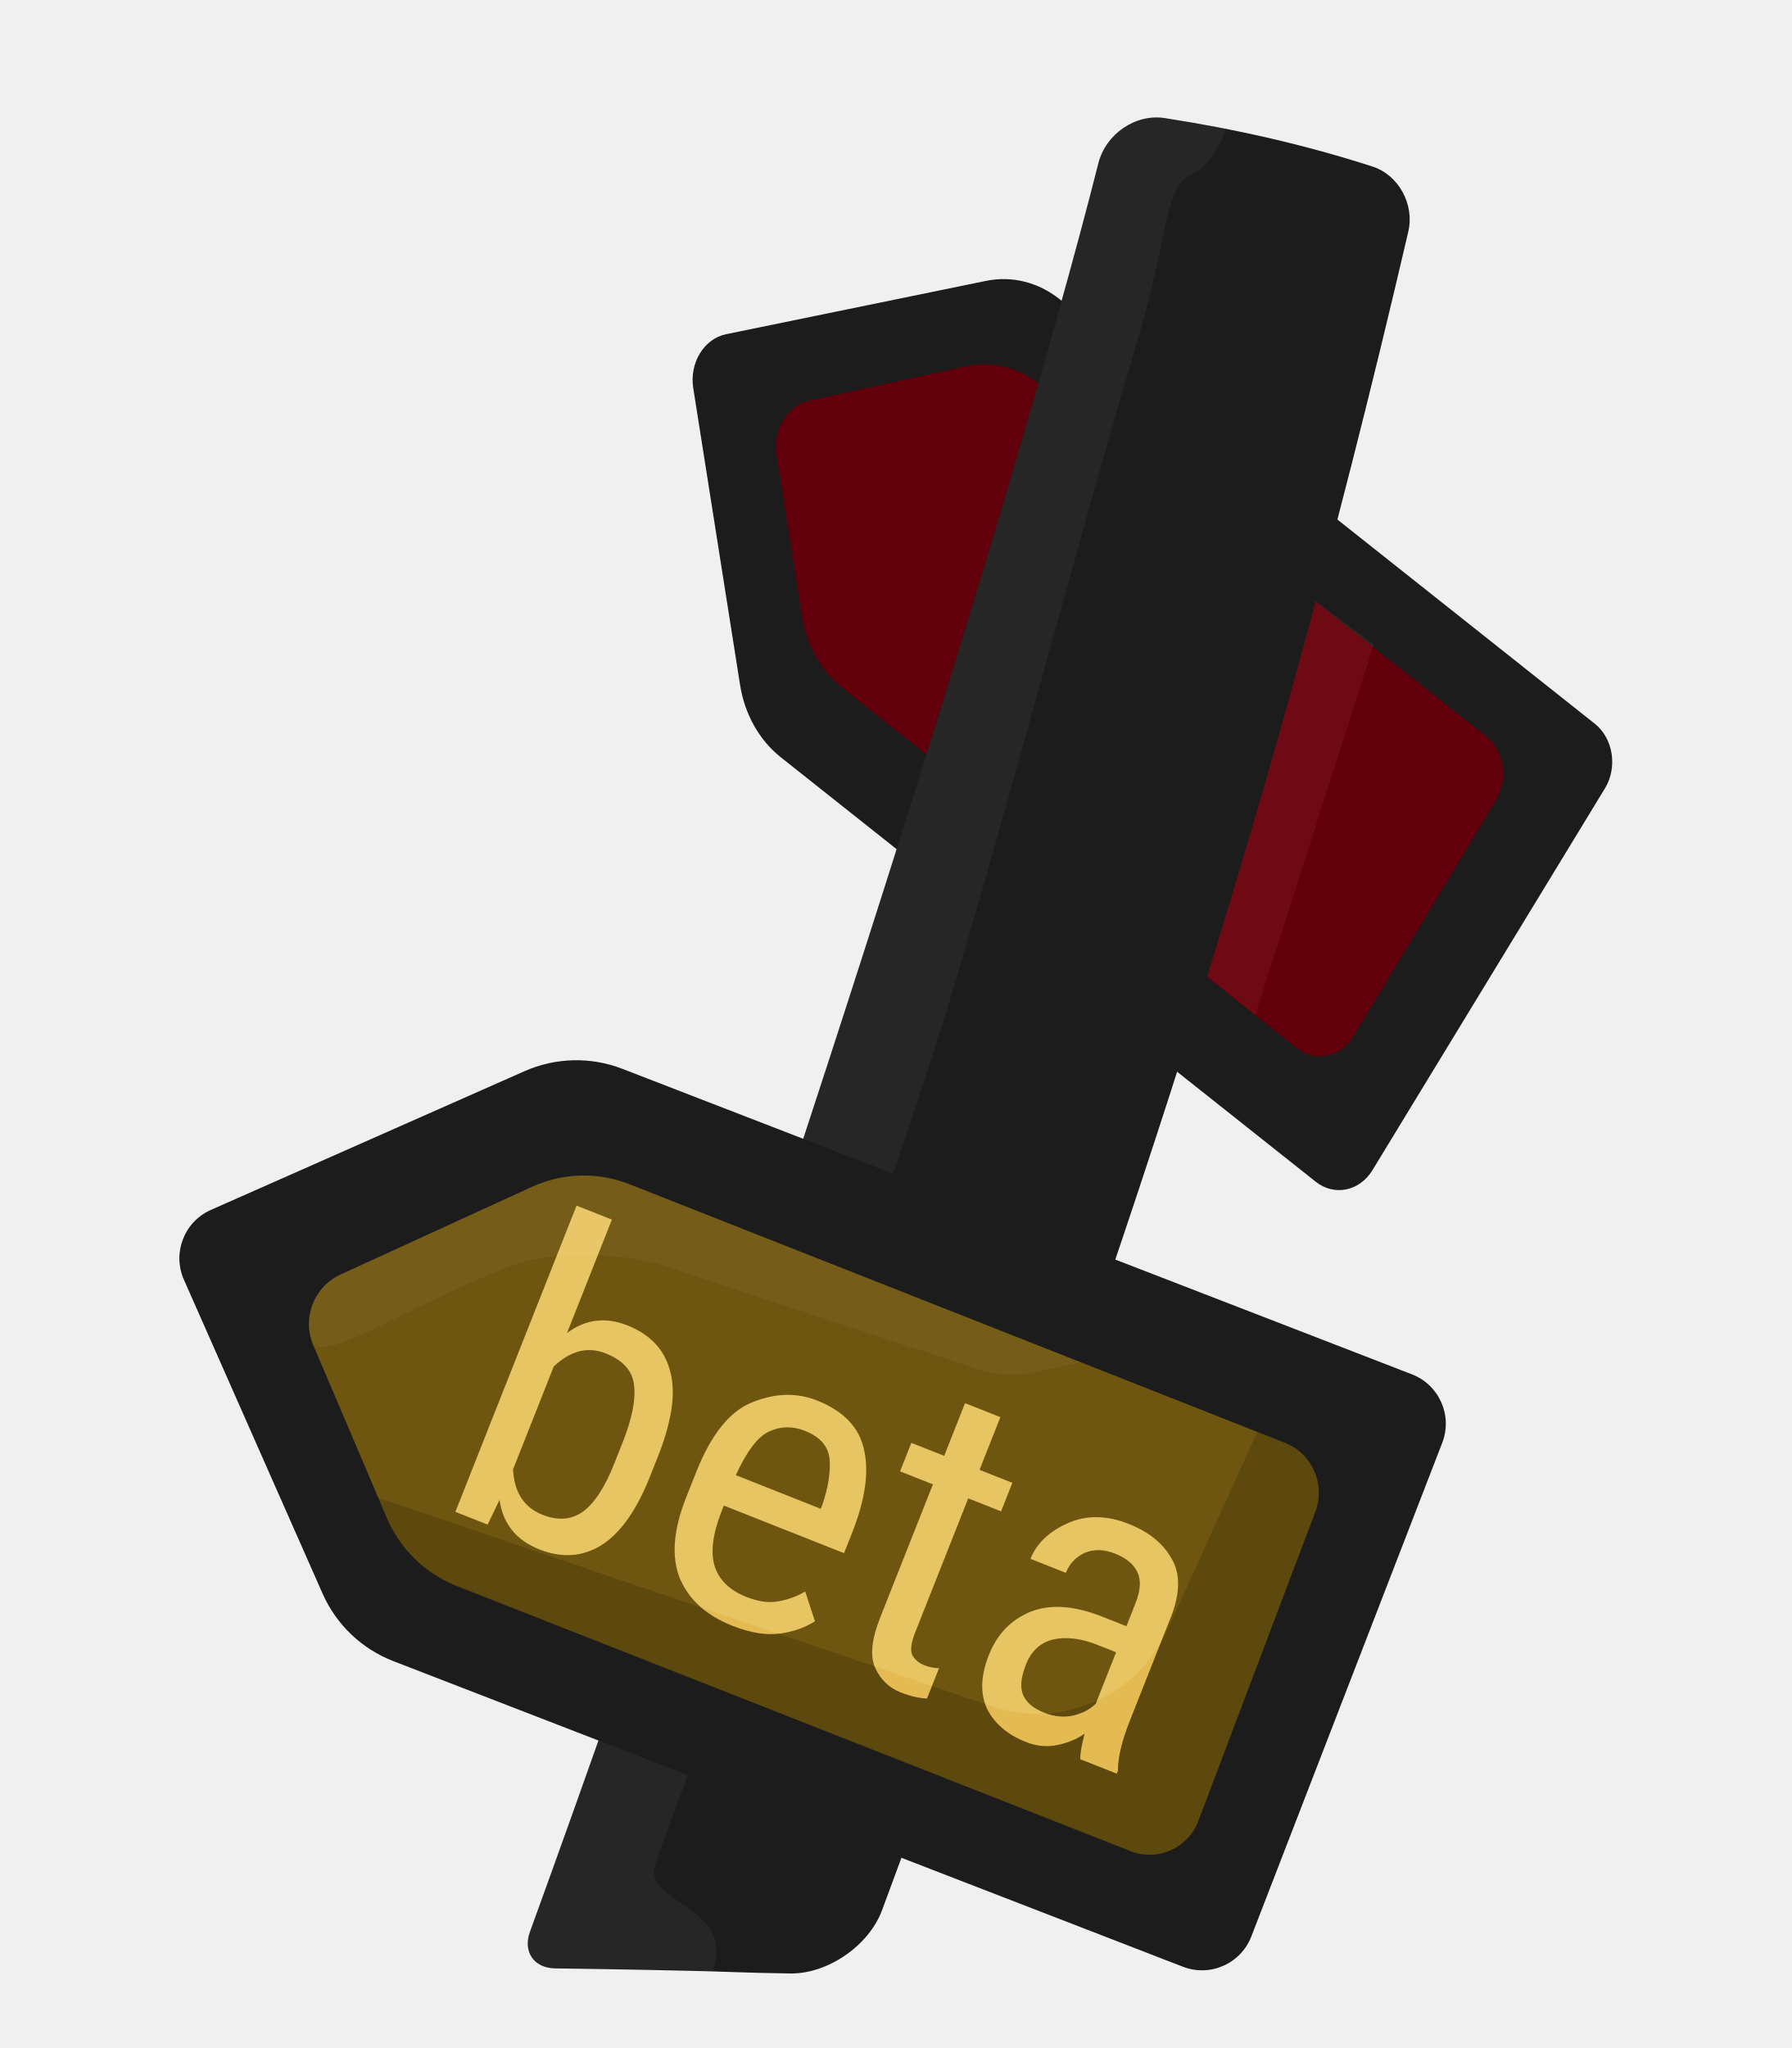
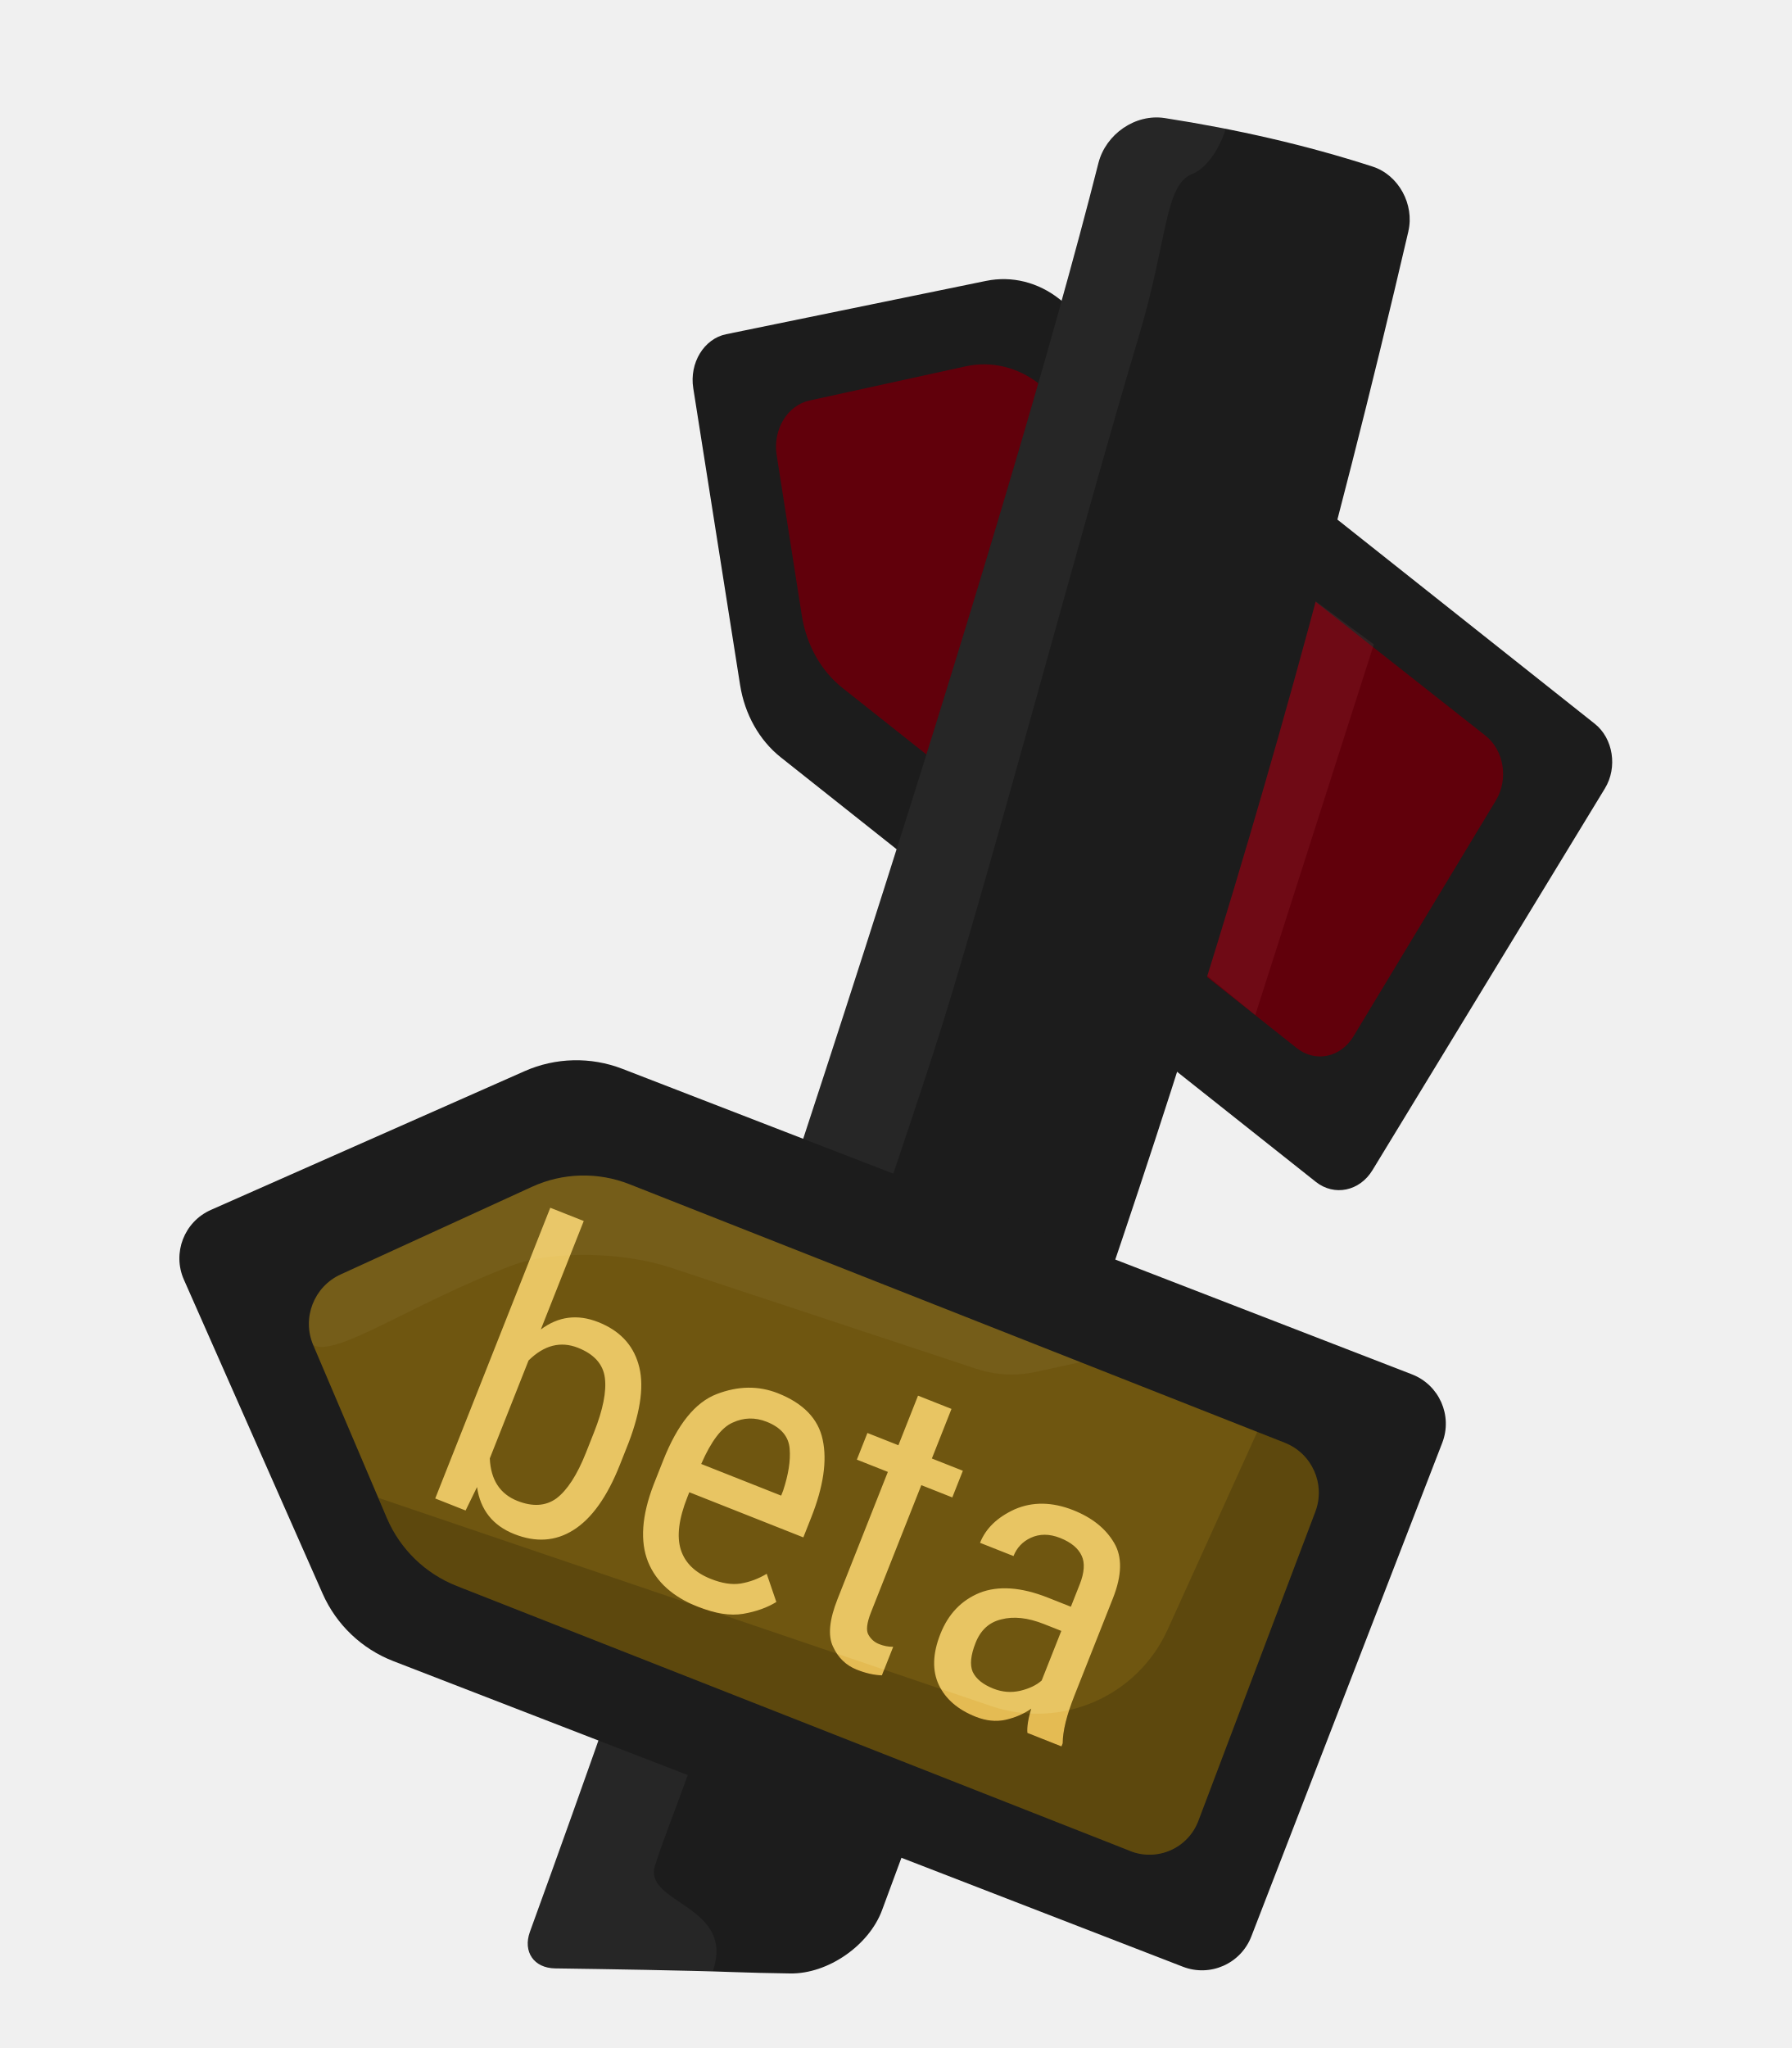
- <svg xmlns="http://www.w3.org/2000/svg" width="42" height="48" shape-rendering="auto" version="1.1" viewBox="0 0 42 48">
-   <g transform="translate(-44.414)">
-     <g transform="matrix(-.603 -.54606 .47847 -.68819 79.885 38.809)">
-       <path d="m33.315 19.769c0.793-0.05 1.533-0.413 2.058-1.009l5.318-6.036c0.453-0.514 0.403-1.298-0.111-1.75l-6.038-5.316c-0.596-0.525-1.376-0.791-2.169-0.741l-5.436 0.345-9.894 0.627-4.475 0.284c-0.684 0.043-1.203 0.633-1.159 1.316l0.785 12.379c0.043 0.684 0.633 1.203 1.316 1.159" fill="#1c1c1c" />
-       <path transform="matrix(1.2403 0 0 1.2403 -4.3022 -3.418)" d="m15.752 9.695 13.557-0.865a2.41 2.41 18.886 0 1 1.748 0.598l2.632 2.322a1.012 1.012 86.074 0 1 0.097 1.419l-2.55 2.962a2.387 2.387 153.46 0 1-1.65 0.824l-13.284 0.884a1.001 1.001 41.167 0 1-1.065-0.931l-0.415-6.151a0.996 0.996 131.25 0 1 0.931-1.061z" fill="#61000b" style="paint-order:stroke fill markers" />
+ <svg xmlns="http://www.w3.org/2000/svg" width="42" height="48" viewBox="0 0 42 48" version="1.1" id="svg55" shape-rendering="auto">
+   <defs id="defs52">
+     </defs>
+   <g id="g1" transform="translate(-44.41403)">
+     <g id="g9-1-3" style="display:inline" transform="matrix(-0.6030044,-0.5460571,0.4784651,-0.6881899,79.88525,38.80942)">
+       <path style="display:inline;fill:#1c1c1c;stroke:none;stroke-width:0.868;stroke-dasharray:none" d="m 33.315,19.769 c 0.793,-0.05 1.533,-0.413 2.058,-1.009 l 5.318,-6.036 c 0.453,-0.514 0.403,-1.298 -0.111,-1.75 L 34.541,5.658 C 33.945,5.133 33.165,4.866 32.373,4.916 L 26.936,5.261 17.043,5.888 12.568,6.172 c -0.684,0.043 -1.203,0.633 -1.159,1.316 l 0.785,12.379 c 0.043,0.684 0.633,1.203 1.316,1.159" id="path28-8-7" />
+       <path style="display:inline;fill:#61000b;fill-opacity:1;stroke:none;stroke-width:3.5;stroke-linecap:round;stroke-linejoin:round;stroke-dasharray:none;stroke-opacity:1;paint-order:stroke fill markers" d="M 15.752,9.695 29.308,8.83 a 2.41,2.41 18.886 0 1 1.748,0.598 l 2.632,2.322 a 1.012,1.012 86.074 0 1 0.097,1.419 L 31.236,16.131 a 2.387,2.387 153.461 0 1 -1.65,0.824 L 16.301,17.839 A 1.001,1.001 41.167 0 1 15.236,16.907 L 14.821,10.756 a 0.996,0.996 131.245 0 1 0.931,-1.061 z" id="path14-7-5" transform="matrix(1.240344,0,0,1.240344,-4.302151,-3.417972)" />
    </g>
-     <path d="m73.841 23.791 2.78-8.69-2.095-1.551-2.341 8.891z" fill="#ff747f" fill-opacity=".089" stroke-dasharray="66.667, 43.333" stroke-linecap="round" stroke-linejoin="round" stroke-width="33.333" />
-     <g transform="translate(39)">
-       <g transform="rotate(17.752 19.627 44.904)">
-         <path d="m25.497 1.568c1.248 15.361 0.917 26.525 0.246 41.239-0.04 0.881-0.754 1.811-1.598 2.067-0.451 0.137-0.927 0.278-1.318 0.387-0.952 0.265-2.855 0.841-3.966 1.18-0.476 0.145-0.844-0.139-0.825-0.636 0.599-15.359 0.593-34.915 0.053-43.541-0.044-0.699 0.468-1.373 1.16-1.482 1.663-0.261 3.325-0.408 4.987-0.403 0.643 0.002 1.208 0.548 1.26 1.188z" fill="#1c1c1c" style="paint-order:normal" />
-         <path d="m19.25 0.783c-0.692 0.109-1.204 0.783-1.16 1.482 0.54 8.626 0.544 28.182-0.055 43.541-0.019 0.497 0.366 0.751 0.854 0.661 0.412 0.002 2.224-0.821 3.51-1.077 0.054-1.661-2.041-1.014-2.044-1.959-0.002-0.793 0.091-1.754 0.126-3.723 0.07-3.938 0.264-12.515 0.281-16.365s-0.444-12.677-0.535-17.494c-0.045-2.408-0.509-3.572 0.034-4.017 0.326-0.267 0.432-0.878 0.425-1.247-0.425 0.056-1.1 0.143-1.437 0.196z" fill="#9c9c9c" fill-opacity=".082" style="mix-blend-mode:lighten" />
+     <path style="fill:#ff747f;fill-opacity:0.089;stroke-width:33.333;stroke-linecap:round;stroke-linejoin:round;stroke-dasharray:66.667, 43.333;opacity:1" d="M 73.841,23.791 76.621,15.102 74.526,13.551 72.185,22.442 Z" id="path1" />
+     <g id="g2" style="display:inline" transform="translate(39)">
+       <g id="g11" style="display:inline" transform="rotate(17.75234,19.62718,44.90398)">
+         <path id="rect3-6-7-5-0-6" style="display:inline;opacity:1;fill:#1c1c1c;fill-opacity:1;stroke:none;stroke-width:3;stroke-linecap:round;stroke-linejoin:round;stroke-dasharray:none;paint-order:normal" d="m 25.497,1.568 c 1.248,15.361 0.917,26.525 0.246,41.239 -0.04,0.881 -0.754,1.811 -1.598,2.067 -0.451,0.137 -0.927,0.278 -1.318,0.387 -0.952,0.265 -2.855,0.841 -3.966,1.18 -0.476,0.145 -0.844,-0.139 -0.825,-0.636 0.599,-15.359 0.593,-34.915 0.053,-43.541 -0.044,-0.699 0.468,-1.373 1.16,-1.482 1.663,-0.261 3.325,-0.408 4.987,-0.403 0.643,0.002 1.208,0.548 1.26,1.188 z" />
+         <path id="rect3-6-7-5-0-6-7" style="display:inline;opacity:1;mix-blend-mode:lighten;fill:#9c9c9c;fill-opacity:0.082;stroke:none;stroke-width:0.1;stroke-dasharray:none" d="m 19.25,0.783 c -0.692,0.109 -1.204,0.783 -1.16,1.482 0.54,8.626 0.544,28.182 -0.055,43.541 -0.019,0.497 0.366,0.751 0.854,0.661 0.412,0.002 2.224,-0.821 3.51,-1.077 0.054,-1.661 -2.041,-1.014 -2.044,-1.959 -0.002,-0.793 0.091,-1.754 0.126,-3.723 C 20.552,35.771 20.746,27.193 20.763,23.344 20.78,19.494 20.319,10.667 20.229,5.85 20.183,3.442 19.72,2.278 20.262,1.833 20.588,1.566 20.694,0.955 20.687,0.586 20.262,0.643 19.587,0.73 19.25,0.783 Z" />
      </g>
-       <g transform="rotate(17.752 11.964 57.933)">
-         <path d="m9.596 24.165c-0.793-0.047-1.572 0.223-2.166 0.75l-6.013 5.34c-0.512 0.455-0.559 1.239-0.104 1.751l5.34 6.016c0.527 0.594 1.269 0.954 2.062 1.001l19.811 1.178c0.684 0.041 1.271-0.48 1.312-1.164l0.735-12.384c0.041-0.684-0.481-1.271-1.165-1.312l-1.969-0.117z" fill="#1c1c1c" />
-         <path transform="matrix(-1.2306 -.155 .155 -1.2306 44.027 51.899)" d="m15.399 9.36 13.656-0.825a2.388 2.388 19.27 0 1 1.741 0.609l2.637 2.374a1.027 1.027 86.232 0 1 0.094 1.43l-2.582 3.027a2.349 2.349 153.53 0 1-1.647 0.82l-13.295 0.791a1.014 1.014 41.197 0 1-1.071-0.938l-0.458-6.231a0.987 0.987 131.17 0 1 0.925-1.058z" fill="#6f5610" style="paint-order:stroke fill markers" />
-         <text transform="rotate(3.8427)" x="10.703" y="34.566" fill="#e8c563" fill-opacity=".089" font-size="10.301px" stroke-dasharray="57.226, 37.197" stroke-linecap="round" stroke-linejoin="round" stroke-width="28.613" xml:space="preserve">
-           <tspan x="10.703" y="34.566" fill="#e8c563" fill-opacity="1" font-family="'Roboto Condensed'" font-size="10.301px" stroke-width="28.613" style="font-variant-caps:normal;font-variant-east-asian:normal;font-variant-ligatures:normal;font-variant-numeric:normal">beta</tspan>
+       <g id="g10" style="display:inline" transform="rotate(17.75234,11.96417,57.93319)">
+         <path style="display:inline;fill:#1c1c1c;stroke:none;stroke-width:0.868;stroke-dasharray:none" d="M 9.596,24.165 C 8.803,24.118 8.024,24.388 7.43,24.915 l -6.013,5.34 c -0.512,0.455 -0.559,1.239 -0.104,1.751 l 5.34,6.016 c 0.527,0.594 1.269,0.954 2.062,1.001 l 19.811,1.178 c 0.684,0.041 1.271,-0.48 1.312,-1.164 l 0.735,-12.384 c 0.041,-0.684 -0.481,-1.271 -1.165,-1.312 l -1.969,-0.117 z" id="rect3-6-7-5" />
+         <path style="display:inline;fill:#6f5610;fill-opacity:1;stroke:none;stroke-width:3.5;stroke-linecap:round;stroke-linejoin:round;stroke-dasharray:none;stroke-opacity:1;paint-order:stroke fill markers" d="M 15.399,9.36 29.055,8.535 a 2.388,2.388 19.27 0 1 1.741,0.609 l 2.637,2.374 a 1.027,1.027 86.232 0 1 0.094,1.43 l -2.582,3.027 a 2.349,2.349 153.531 0 1 -1.647,0.82 L 16.003,17.586 a 1.014,1.014 41.197 0 1 -1.071,-0.938 l -0.458,-6.231 a 0.987,0.987 131.172 0 1 0.925,-1.058 z" id="path14-1" transform="matrix(-1.23062,-0.1549998,0.1549998,-1.23062,44.02669,51.89927)" />
+         <text xml:space="preserve" style="font-size:9.759px;display:inline;fill:#e8c563;fill-opacity:0.089;stroke-width:27.109;stroke-linecap:round;stroke-linejoin:round;stroke-dasharray:54.217, 35.241" x="10.18" y="34.446" id="text1" transform="rotate(3.842708)">
+           <tspan id="tspan1" x="10.18" y="34.446" style="font-style:normal;font-variant:normal;font-weight:normal;font-stretch:normal;font-size:9.759px;font-family:'Roboto Condensed';-inkscape-font-specification:'Roboto Condensed, Normal';font-variant-ligatures:normal;font-variant-caps:normal;font-variant-numeric:normal;font-variant-east-asian:normal;fill:#e8c563;fill-opacity:1;stroke-width:27.109">beta</tspan>
        </text>
-         <path transform="matrix(-1.2306 -.155 .155 -1.2306 44.027 51.899)" d="m29.299 16.795c0.637-0.038 1.231-0.334 1.646-0.82l2.583-3.027c0.362-0.424 0.32-1.058-0.095-1.431-0.505-0.012-1.343 1.481-2.763 2.941-0.603 0.62-1.859 1.133-2.72 1.232l-6.072 0.705a2.12 2.12 158.06 0 0-1.039 0.419l-0.691 0.525z" fill="#fff" fill-opacity=".04" style="mix-blend-mode:lighten;paint-order:stroke fill markers" />
-         <path d="m26.365 27.73-0.589 5.058a3.355 3.355 0 0 1-3.392 2.965l-15.172-0.269 0.334 0.388a2.961 2.961 0 0 0 2.047 1.02l16.934 1.102a1.224 1.224 0 0 0 1.303-1.158l0.402-7.74a1.258 1.258 0 0 0-1.173-1.32z" fill="#0f0f0f" fill-opacity=".18" style="mix-blend-mode:overlay;paint-order:stroke fill markers" />
+         <path id="path14-1-8" style="display:inline;opacity:1;mix-blend-mode:lighten;fill:#ffffff;fill-opacity:0.04;stroke:none;stroke-width:3.5;stroke-linecap:round;stroke-linejoin:round;stroke-dasharray:none;stroke-opacity:1;paint-order:stroke fill markers" d="m 29.299,16.795 c 0.637,-0.038 1.231,-0.334 1.646,-0.82 l 2.583,-3.027 c 0.362,-0.424 0.32,-1.058 -0.095,-1.431 -0.505,-0.012 -1.343,1.481 -2.763,2.941 -0.603,0.62 -1.859,1.133 -2.72,1.233 l -6.072,0.705 a 2.12,2.12 158.062 0 0 -1.039,0.419 l -0.691,0.525 z" transform="matrix(-1.23062,-0.1549998,0.1549998,-1.23062,44.02669,51.89927)" />
+         <path id="path14-1-7" clip-path="none" mask="none" style="display:inline;mix-blend-mode:overlay;fill:#0f0f0f;fill-opacity:0.18;stroke:none;stroke-width:4.341;stroke-linecap:round;stroke-linejoin:round;stroke-dasharray:none;stroke-opacity:1;paint-order:stroke fill markers" d="M 26.365,27.73 25.776,32.788 a 3.355,3.355 0 0 1 -3.392,2.965 L 7.212,35.485 7.546,35.872 a 2.961,2.961 0 0 0 2.047,1.02 l 16.934,1.102 a 1.224,1.224 0 0 0 1.303,-1.158 l 0.402,-7.74 a 1.258,1.258 0 0 0 -1.173,-1.32 z" />
      </g>
    </g>
  </g>
</svg>
